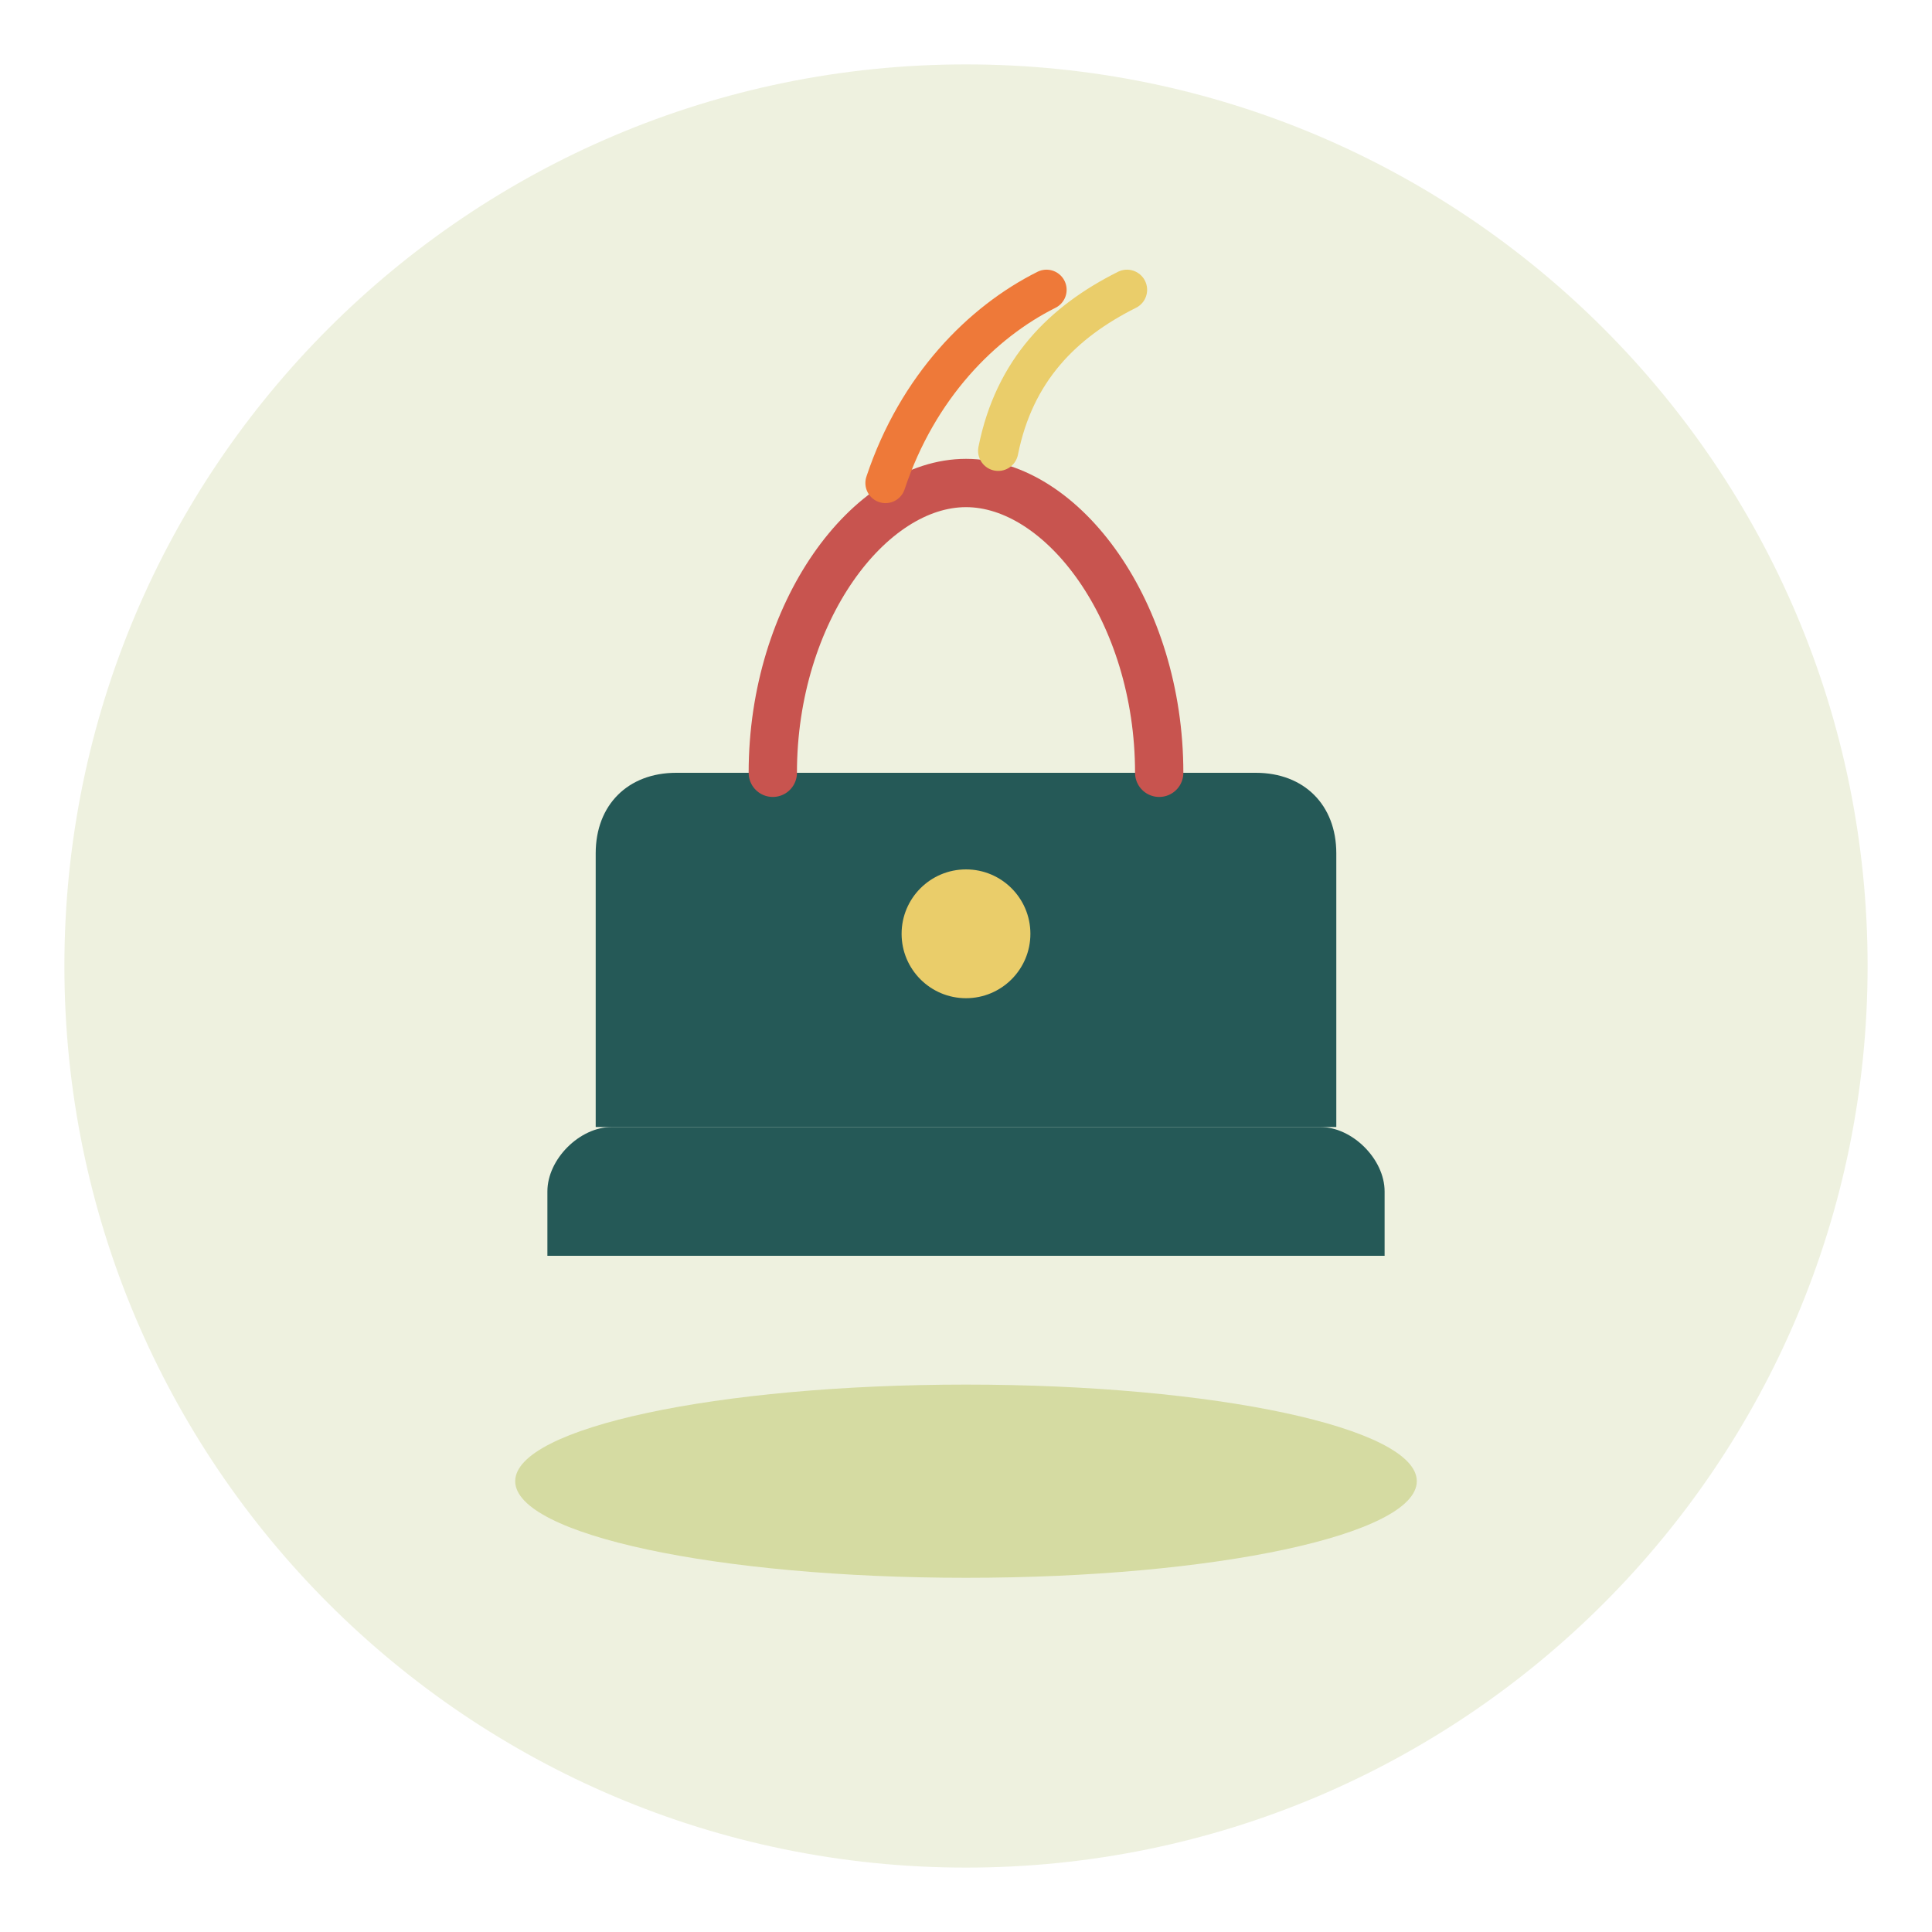
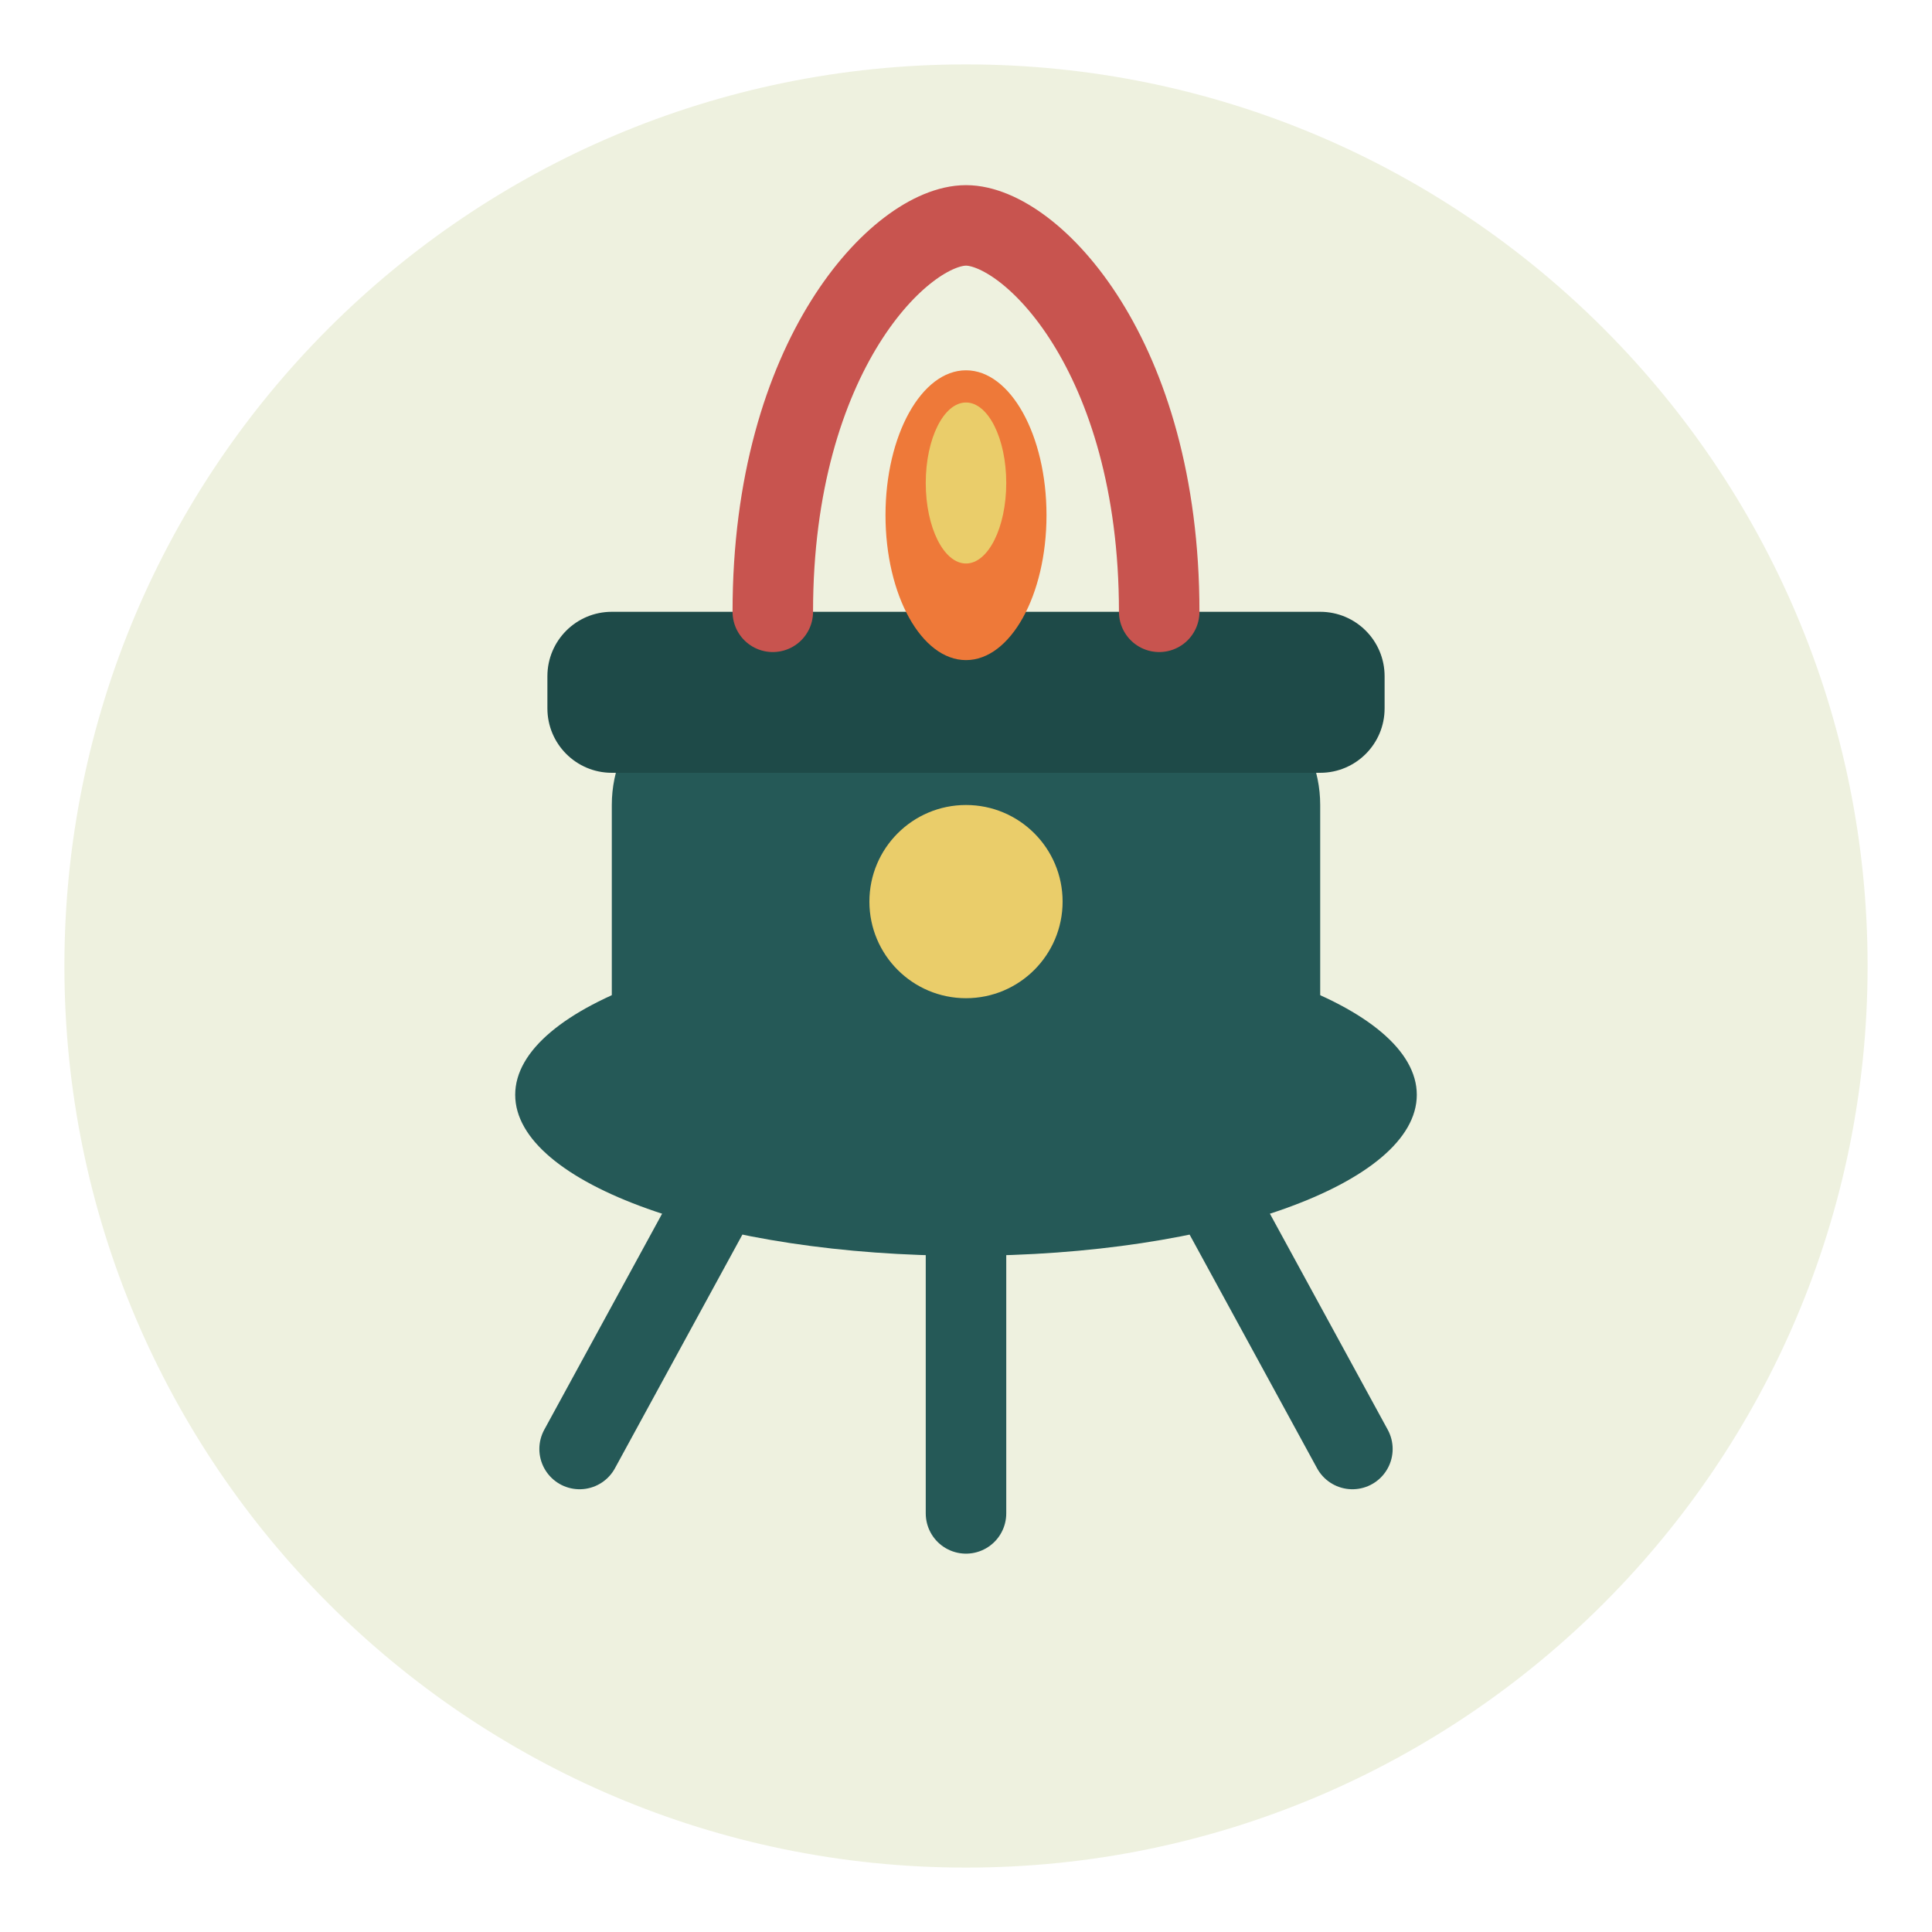
<svg xmlns="http://www.w3.org/2000/svg" viewBox="0 0 120 120" fill="none">
  <circle cx="60" cy="60" r="56" fill="#eef1df" />
-   <ellipse cx="60" cy="92" rx="28" ry="6" fill="#d5dba2" />
-   <path d="M38 70h44c2 0 4 2 4 4v4H34v-4c0-2 2-4 4-4Z" fill="#255957" />
-   <path d="M42 48h36c3 0 5 2 5 5v17H37V53c0-3 2-5 5-5Z" fill="#255957" />
-   <path d="M48 48c0-10 6-18 12-18s12 8 12 18" stroke="#c8544f" stroke-width="3" stroke-linecap="round" />
-   <path d="M55 30c2-6 6-10 10-12" stroke="#ee7939" stroke-width="2.5" stroke-linecap="round" />
-   <path d="M62 28c1-5 4-8 8-10" stroke="#eacd6a" stroke-width="2.5" stroke-linecap="round" />
-   <circle cx="60" cy="58" r="4" fill="#eacd6a" />
+   <path d="M36 90 L48 68" stroke="#255957" stroke-width="5" stroke-linecap="round" />
+   <path d="M84 90 L72 68" stroke="#255957" stroke-width="5" stroke-linecap="round" />
+   <path d="M60 94 L60 72" stroke="#255957" stroke-width="5" stroke-linecap="round" />
+   <ellipse cx="60" cy="68" rx="28" ry="10" fill="#255957" />
+   <rect x="38" y="42" width="44" height="28" rx="8" fill="#255957" />
+   <rect x="34" y="38" width="52" height="10" rx="4" fill="#1e4a48" />
+   <path d="M48 38c0-16 8-24 12-24s12 8 12 24" stroke="#c8544f" stroke-width="5" stroke-linecap="round" fill="none" />
+   <ellipse cx="60" cy="32" rx="5" ry="9" fill="#ee7939" />
+   <ellipse cx="60" cy="30" rx="2.5" ry="5" fill="#eacd6a" />
+   <circle cx="60" cy="56" r="6" fill="#eacd6a" />
</svg>
